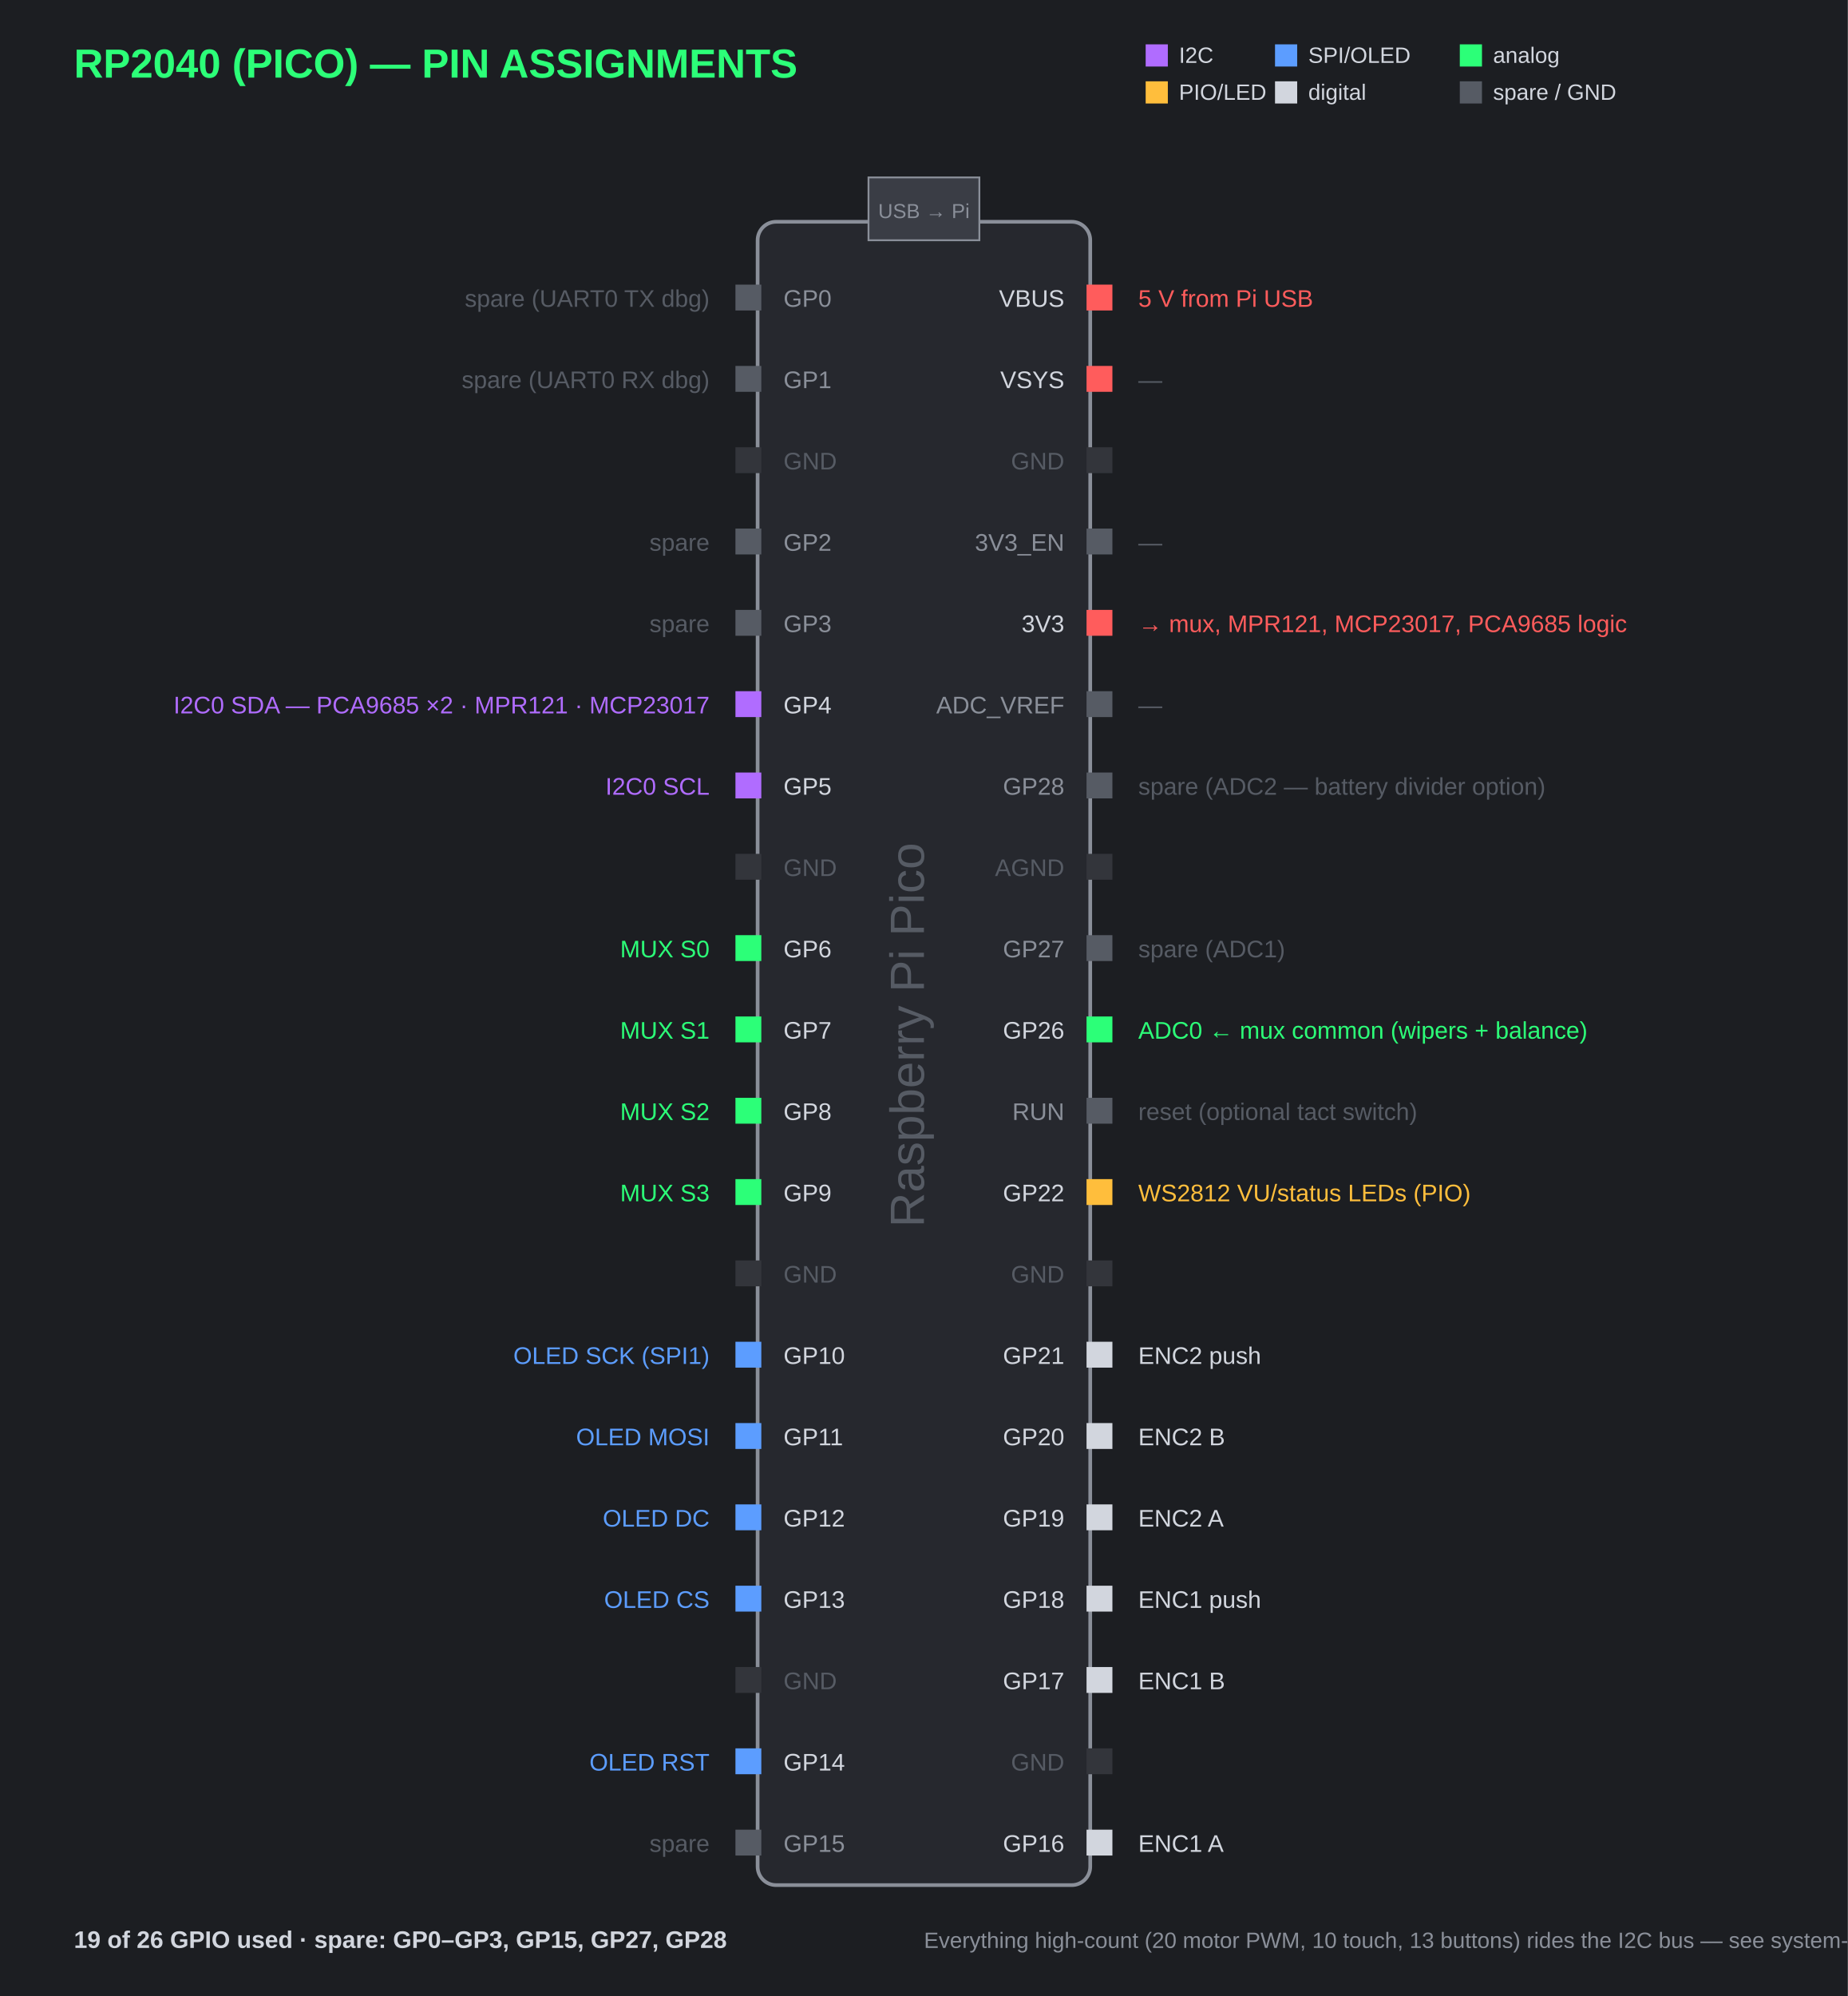
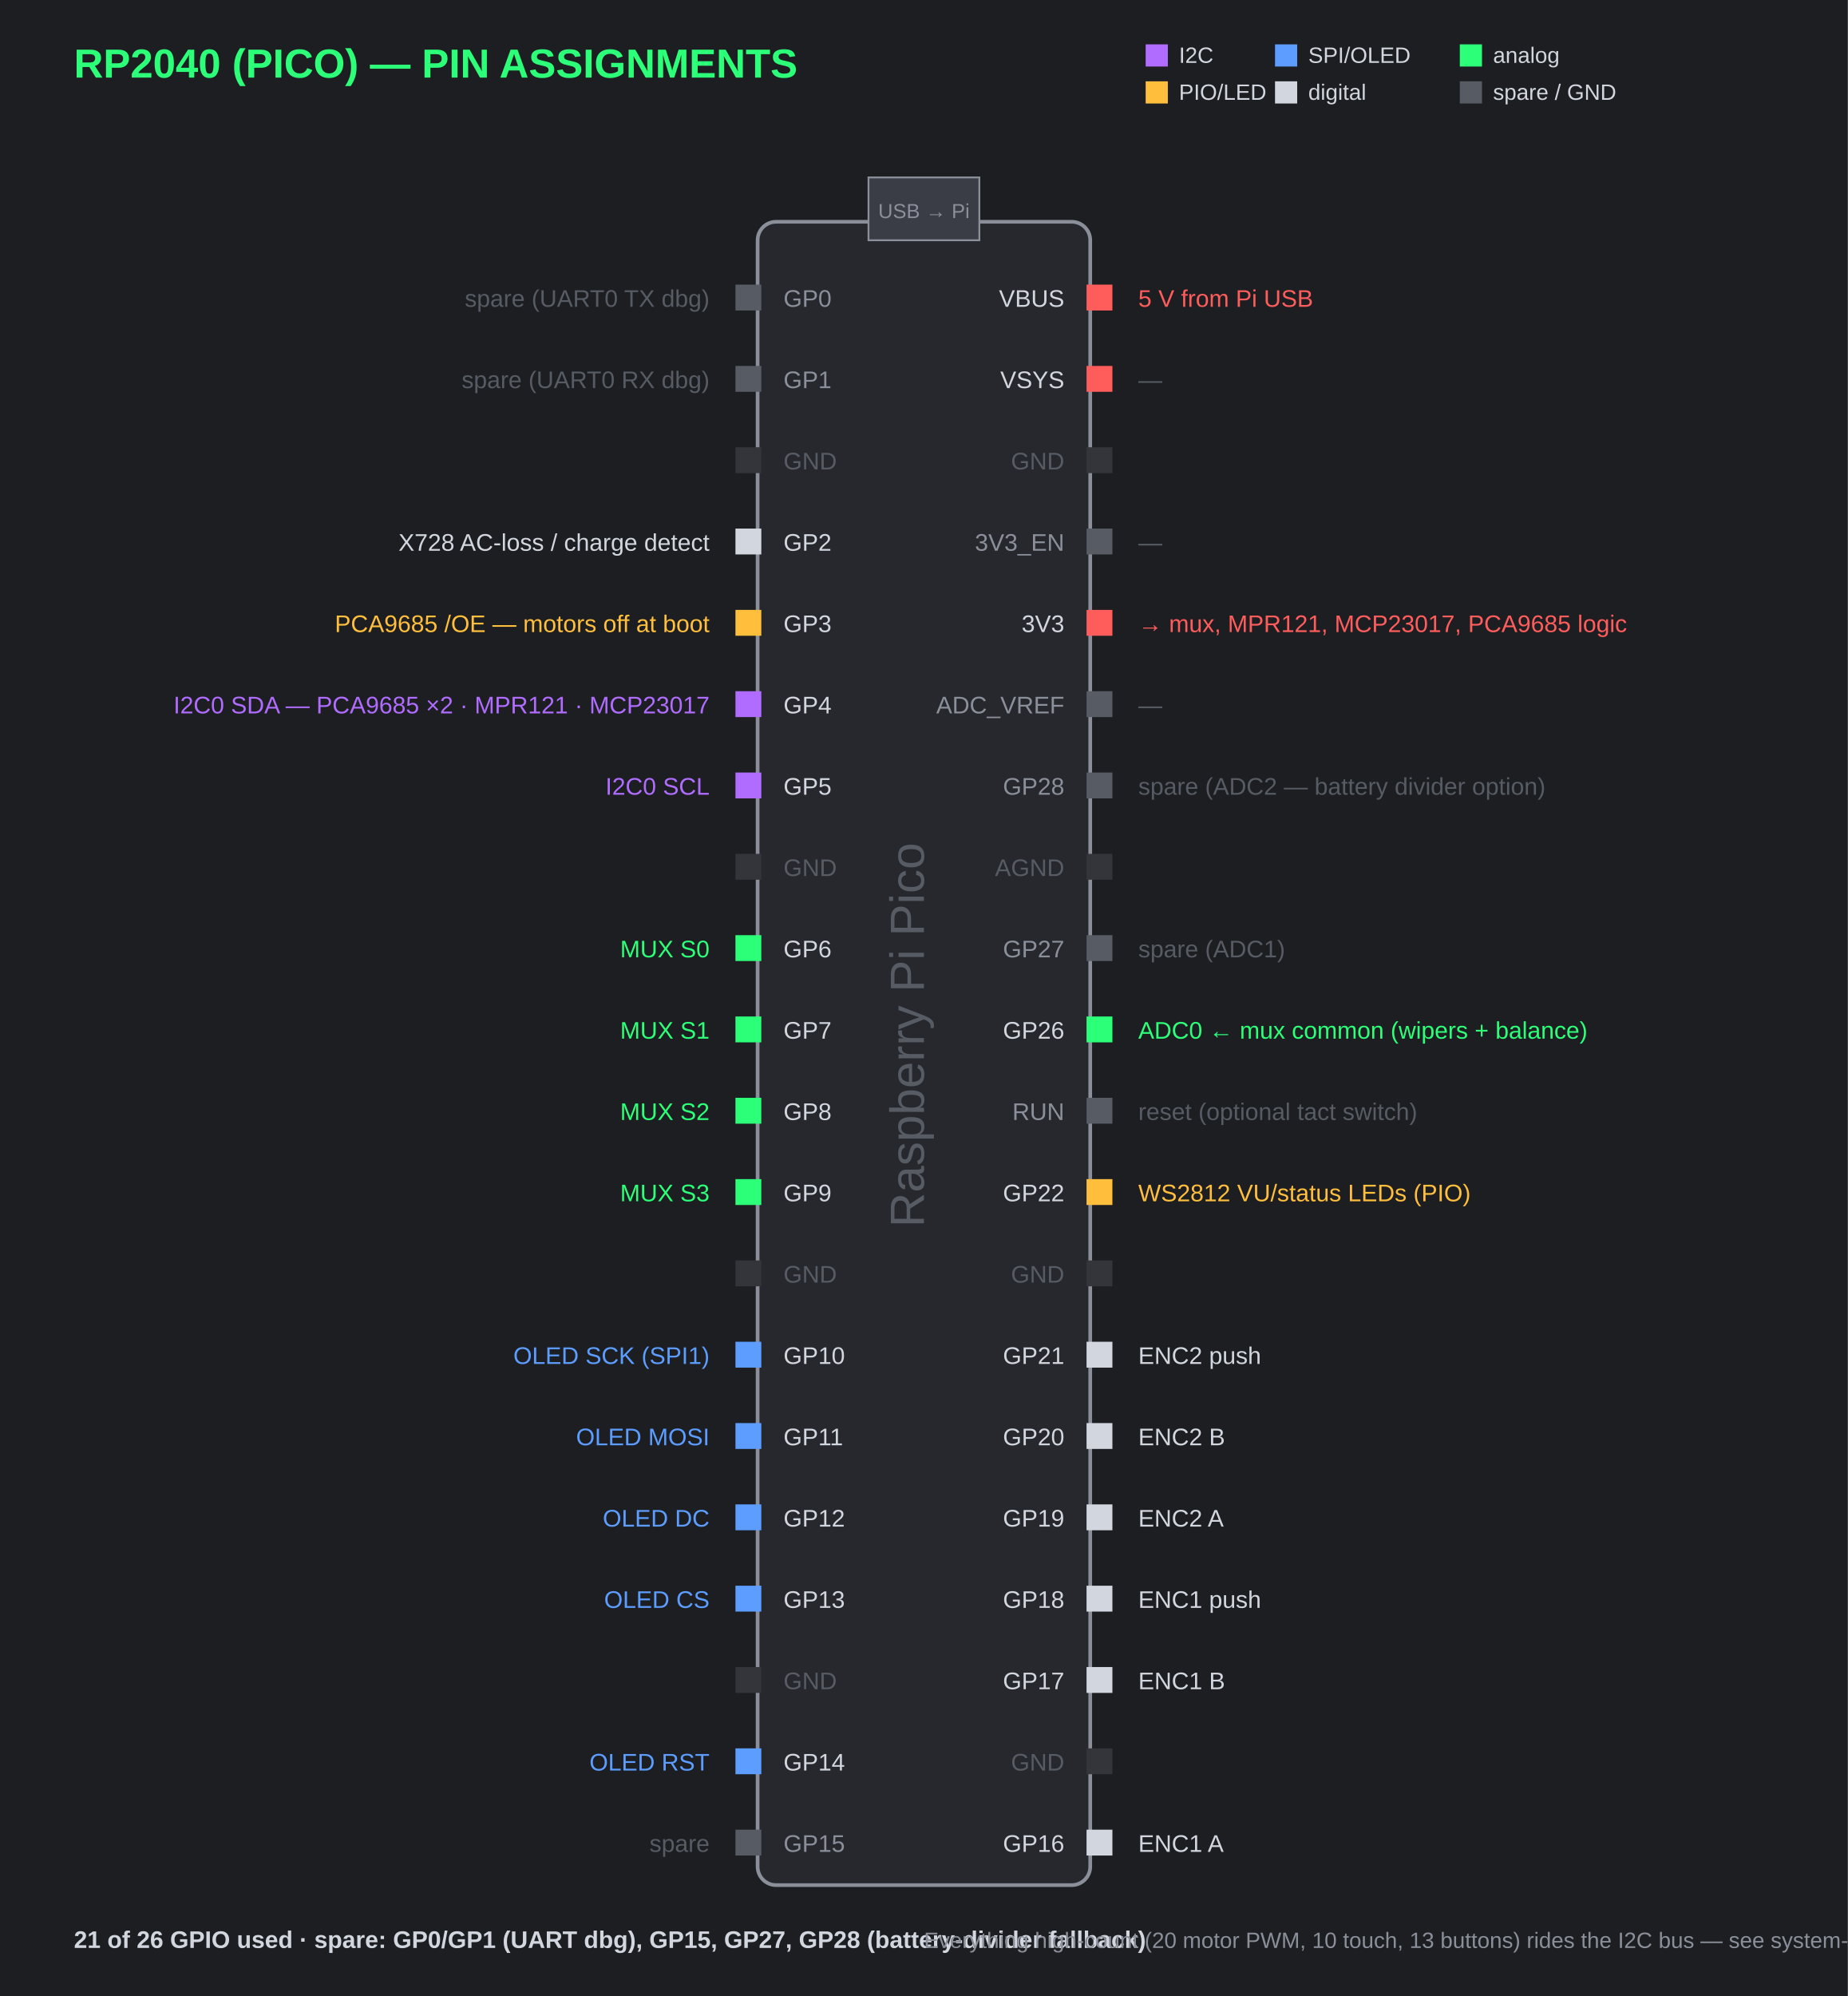
<svg xmlns="http://www.w3.org/2000/svg" viewBox="0 0 1000 1080" font-family="Segoe UI, Arial, sans-serif">
  <rect width="1000" height="1080" fill="#1c1e22" />
  <text x="40" y="42" fill="#2cff78" font-size="22" font-weight="bold">RP2040 (PICO) — PIN ASSIGNMENTS</text>
  <g font-size="12">
    <rect x="620" y="24" width="12" height="12" fill="#b06cff" />
    <text x="638" y="34" fill="#d2d6de">I2C</text>
    <rect x="690" y="24" width="12" height="12" fill="#5c9dff" />
    <text x="708" y="34" fill="#d2d6de">SPI/OLED</text>
    <rect x="790" y="24" width="12" height="12" fill="#2cff78" />
    <text x="808" y="34" fill="#d2d6de">analog</text>
    <rect x="620" y="44" width="12" height="12" fill="#ffbe3c" />
    <text x="638" y="54" fill="#d2d6de">PIO/LED</text>
    <rect x="690" y="44" width="12" height="12" fill="#d2d6de" />
    <text x="708" y="54" fill="#d2d6de">digital</text>
    <rect x="790" y="44" width="12" height="12" fill="#565b64" />
    <text x="808" y="54" fill="#d2d6de">spare / GND</text>
  </g>
  <rect x="410" y="120" width="180" height="900" rx="10" fill="#26282e" stroke="#8a8f99" stroke-width="2" />
  <rect x="470" y="96" width="60" height="34" fill="#3a3d45" stroke="#8a8f99" />
  <text x="500" y="118" fill="#8a8f99" font-size="11" text-anchor="middle">USB → Pi</text>
  <text x="500" y="560" fill="#565b64" font-size="26" text-anchor="middle" transform="rotate(-90 500 560)">Raspberry Pi Pico</text>
  <g font-size="13">
    <rect x="398" y="154" width="14" height="14" fill="#565b64" />
    <text x="424" y="166" fill="#8a8f99">GP0</text>
    <text x="384" y="166" fill="#565b64" text-anchor="end">spare (UART0 TX dbg)</text>
    <rect x="398" y="198" width="14" height="14" fill="#565b64" />
    <text x="424" y="210" fill="#8a8f99">GP1</text>
    <text x="384" y="210" fill="#565b64" text-anchor="end">spare (UART0 RX dbg)</text>
    <rect x="398" y="242" width="14" height="14" fill="#33353b" />
    <text x="424" y="254" fill="#565b64">GND</text>
-     <rect x="398" y="286" width="14" height="14" fill="#565b64" />
-     <text x="424" y="298" fill="#8a8f99">GP2</text>
-     <text x="384" y="298" fill="#565b64" text-anchor="end">spare</text>
-     <rect x="398" y="330" width="14" height="14" fill="#565b64" />
-     <text x="424" y="342" fill="#8a8f99">GP3</text>
-     <text x="384" y="342" fill="#565b64" text-anchor="end">spare</text>
+     <rect x="398" y="286" width="14" height="14" fill="#d2d6de" />
+     <text x="424" y="298" fill="#d2d6de">GP2</text>
+     <text x="384" y="298" fill="#d2d6de" text-anchor="end">X728 AC-loss / charge detect</text>
+     <rect x="398" y="330" width="14" height="14" fill="#ffbe3c" />
+     <text x="424" y="342" fill="#d2d6de">GP3</text>
+     <text x="384" y="342" fill="#ffbe3c" text-anchor="end">PCA9685 /OE — motors off at boot</text>
    <rect x="398" y="374" width="14" height="14" fill="#b06cff" />
    <text x="424" y="386" fill="#d2d6de">GP4</text>
    <text x="384" y="386" fill="#b06cff" text-anchor="end">I2C0 SDA — PCA9685 ×2 · MPR121 · MCP23017</text>
    <rect x="398" y="418" width="14" height="14" fill="#b06cff" />
    <text x="424" y="430" fill="#d2d6de">GP5</text>
    <text x="384" y="430" fill="#b06cff" text-anchor="end">I2C0 SCL</text>
    <rect x="398" y="462" width="14" height="14" fill="#33353b" />
    <text x="424" y="474" fill="#565b64">GND</text>
    <rect x="398" y="506" width="14" height="14" fill="#2cff78" />
    <text x="424" y="518" fill="#d2d6de">GP6</text>
    <text x="384" y="518" fill="#2cff78" text-anchor="end">MUX S0</text>
    <rect x="398" y="550" width="14" height="14" fill="#2cff78" />
    <text x="424" y="562" fill="#d2d6de">GP7</text>
    <text x="384" y="562" fill="#2cff78" text-anchor="end">MUX S1</text>
    <rect x="398" y="594" width="14" height="14" fill="#2cff78" />
    <text x="424" y="606" fill="#d2d6de">GP8</text>
    <text x="384" y="606" fill="#2cff78" text-anchor="end">MUX S2</text>
    <rect x="398" y="638" width="14" height="14" fill="#2cff78" />
    <text x="424" y="650" fill="#d2d6de">GP9</text>
    <text x="384" y="650" fill="#2cff78" text-anchor="end">MUX S3</text>
    <rect x="398" y="682" width="14" height="14" fill="#33353b" />
    <text x="424" y="694" fill="#565b64">GND</text>
    <rect x="398" y="726" width="14" height="14" fill="#5c9dff" />
    <text x="424" y="738" fill="#d2d6de">GP10</text>
    <text x="384" y="738" fill="#5c9dff" text-anchor="end">OLED SCK (SPI1)</text>
    <rect x="398" y="770" width="14" height="14" fill="#5c9dff" />
    <text x="424" y="782" fill="#d2d6de">GP11</text>
    <text x="384" y="782" fill="#5c9dff" text-anchor="end">OLED MOSI</text>
    <rect x="398" y="814" width="14" height="14" fill="#5c9dff" />
    <text x="424" y="826" fill="#d2d6de">GP12</text>
    <text x="384" y="826" fill="#5c9dff" text-anchor="end">OLED DC</text>
    <rect x="398" y="858" width="14" height="14" fill="#5c9dff" />
    <text x="424" y="870" fill="#d2d6de">GP13</text>
    <text x="384" y="870" fill="#5c9dff" text-anchor="end">OLED CS</text>
    <rect x="398" y="902" width="14" height="14" fill="#33353b" />
    <text x="424" y="914" fill="#565b64">GND</text>
    <rect x="398" y="946" width="14" height="14" fill="#5c9dff" />
    <text x="424" y="958" fill="#d2d6de">GP14</text>
    <text x="384" y="958" fill="#5c9dff" text-anchor="end">OLED RST</text>
    <rect x="398" y="990" width="14" height="14" fill="#565b64" />
    <text x="424" y="1002" fill="#8a8f99">GP15</text>
    <text x="384" y="1002" fill="#565b64" text-anchor="end">spare</text>
  </g>
  <g font-size="13">
    <rect x="588" y="154" width="14" height="14" fill="#ff5c5c" />
    <text x="576" y="166" fill="#d2d6de" text-anchor="end">VBUS</text>
    <text x="616" y="166" fill="#ff5c5c">5 V from Pi USB</text>
    <rect x="588" y="198" width="14" height="14" fill="#ff5c5c" />
    <text x="576" y="210" fill="#d2d6de" text-anchor="end">VSYS</text>
    <text x="616" y="210" fill="#565b64">—</text>
    <rect x="588" y="242" width="14" height="14" fill="#33353b" />
    <text x="576" y="254" fill="#565b64" text-anchor="end">GND</text>
    <rect x="588" y="286" width="14" height="14" fill="#565b64" />
    <text x="576" y="298" fill="#8a8f99" text-anchor="end">3V3_EN</text>
    <text x="616" y="298" fill="#565b64">—</text>
    <rect x="588" y="330" width="14" height="14" fill="#ff5c5c" />
    <text x="576" y="342" fill="#d2d6de" text-anchor="end">3V3</text>
    <text x="616" y="342" fill="#ff5c5c">→ mux, MPR121, MCP23017, PCA9685 logic</text>
    <rect x="588" y="374" width="14" height="14" fill="#565b64" />
    <text x="576" y="386" fill="#8a8f99" text-anchor="end">ADC_VREF</text>
    <text x="616" y="386" fill="#565b64">—</text>
    <rect x="588" y="418" width="14" height="14" fill="#565b64" />
    <text x="576" y="430" fill="#8a8f99" text-anchor="end">GP28</text>
    <text x="616" y="430" fill="#565b64">spare (ADC2 — battery divider option)</text>
    <rect x="588" y="462" width="14" height="14" fill="#33353b" />
    <text x="576" y="474" fill="#565b64" text-anchor="end">AGND</text>
    <rect x="588" y="506" width="14" height="14" fill="#565b64" />
    <text x="576" y="518" fill="#8a8f99" text-anchor="end">GP27</text>
    <text x="616" y="518" fill="#565b64">spare (ADC1)</text>
    <rect x="588" y="550" width="14" height="14" fill="#2cff78" />
    <text x="576" y="562" fill="#d2d6de" text-anchor="end">GP26</text>
    <text x="616" y="562" fill="#2cff78">ADC0 ← mux common (wipers + balance)</text>
    <rect x="588" y="594" width="14" height="14" fill="#565b64" />
    <text x="576" y="606" fill="#8a8f99" text-anchor="end">RUN</text>
    <text x="616" y="606" fill="#565b64">reset (optional tact switch)</text>
    <rect x="588" y="638" width="14" height="14" fill="#ffbe3c" />
    <text x="576" y="650" fill="#d2d6de" text-anchor="end">GP22</text>
    <text x="616" y="650" fill="#ffbe3c">WS2812 VU/status LEDs (PIO)</text>
    <rect x="588" y="682" width="14" height="14" fill="#33353b" />
    <text x="576" y="694" fill="#565b64" text-anchor="end">GND</text>
    <rect x="588" y="726" width="14" height="14" fill="#d2d6de" />
    <text x="576" y="738" fill="#d2d6de" text-anchor="end">GP21</text>
    <text x="616" y="738" fill="#d2d6de">ENC2 push</text>
    <rect x="588" y="770" width="14" height="14" fill="#d2d6de" />
    <text x="576" y="782" fill="#d2d6de" text-anchor="end">GP20</text>
    <text x="616" y="782" fill="#d2d6de">ENC2 B</text>
    <rect x="588" y="814" width="14" height="14" fill="#d2d6de" />
    <text x="576" y="826" fill="#d2d6de" text-anchor="end">GP19</text>
    <text x="616" y="826" fill="#d2d6de">ENC2 A</text>
    <rect x="588" y="858" width="14" height="14" fill="#d2d6de" />
    <text x="576" y="870" fill="#d2d6de" text-anchor="end">GP18</text>
    <text x="616" y="870" fill="#d2d6de">ENC1 push</text>
    <rect x="588" y="902" width="14" height="14" fill="#d2d6de" />
    <text x="576" y="914" fill="#d2d6de" text-anchor="end">GP17</text>
    <text x="616" y="914" fill="#d2d6de">ENC1 B</text>
    <rect x="588" y="946" width="14" height="14" fill="#33353b" />
    <text x="576" y="958" fill="#565b64" text-anchor="end">GND</text>
    <rect x="588" y="990" width="14" height="14" fill="#d2d6de" />
    <text x="576" y="1002" fill="#d2d6de" text-anchor="end">GP16</text>
    <text x="616" y="1002" fill="#d2d6de">ENC1 A</text>
  </g>
-   <text x="40" y="1054" fill="#d2d6de" font-size="13" font-weight="bold">19 of 26 GPIO used · spare: GP0–GP3, GP15, GP27, GP28</text>
+   <text x="40" y="1054" fill="#d2d6de" font-size="13" font-weight="bold">21 of 26 GPIO used · spare: GP0/GP1 (UART dbg), GP15, GP27, GP28 (battery-divider fallback)</text>
  <text x="500" y="1054" fill="#8a8f99" font-size="12">Everything high-count (20 motor PWM, 10 touch, 13 buttons) rides the I2C bus — see system-wiring.svg</text>
</svg>
